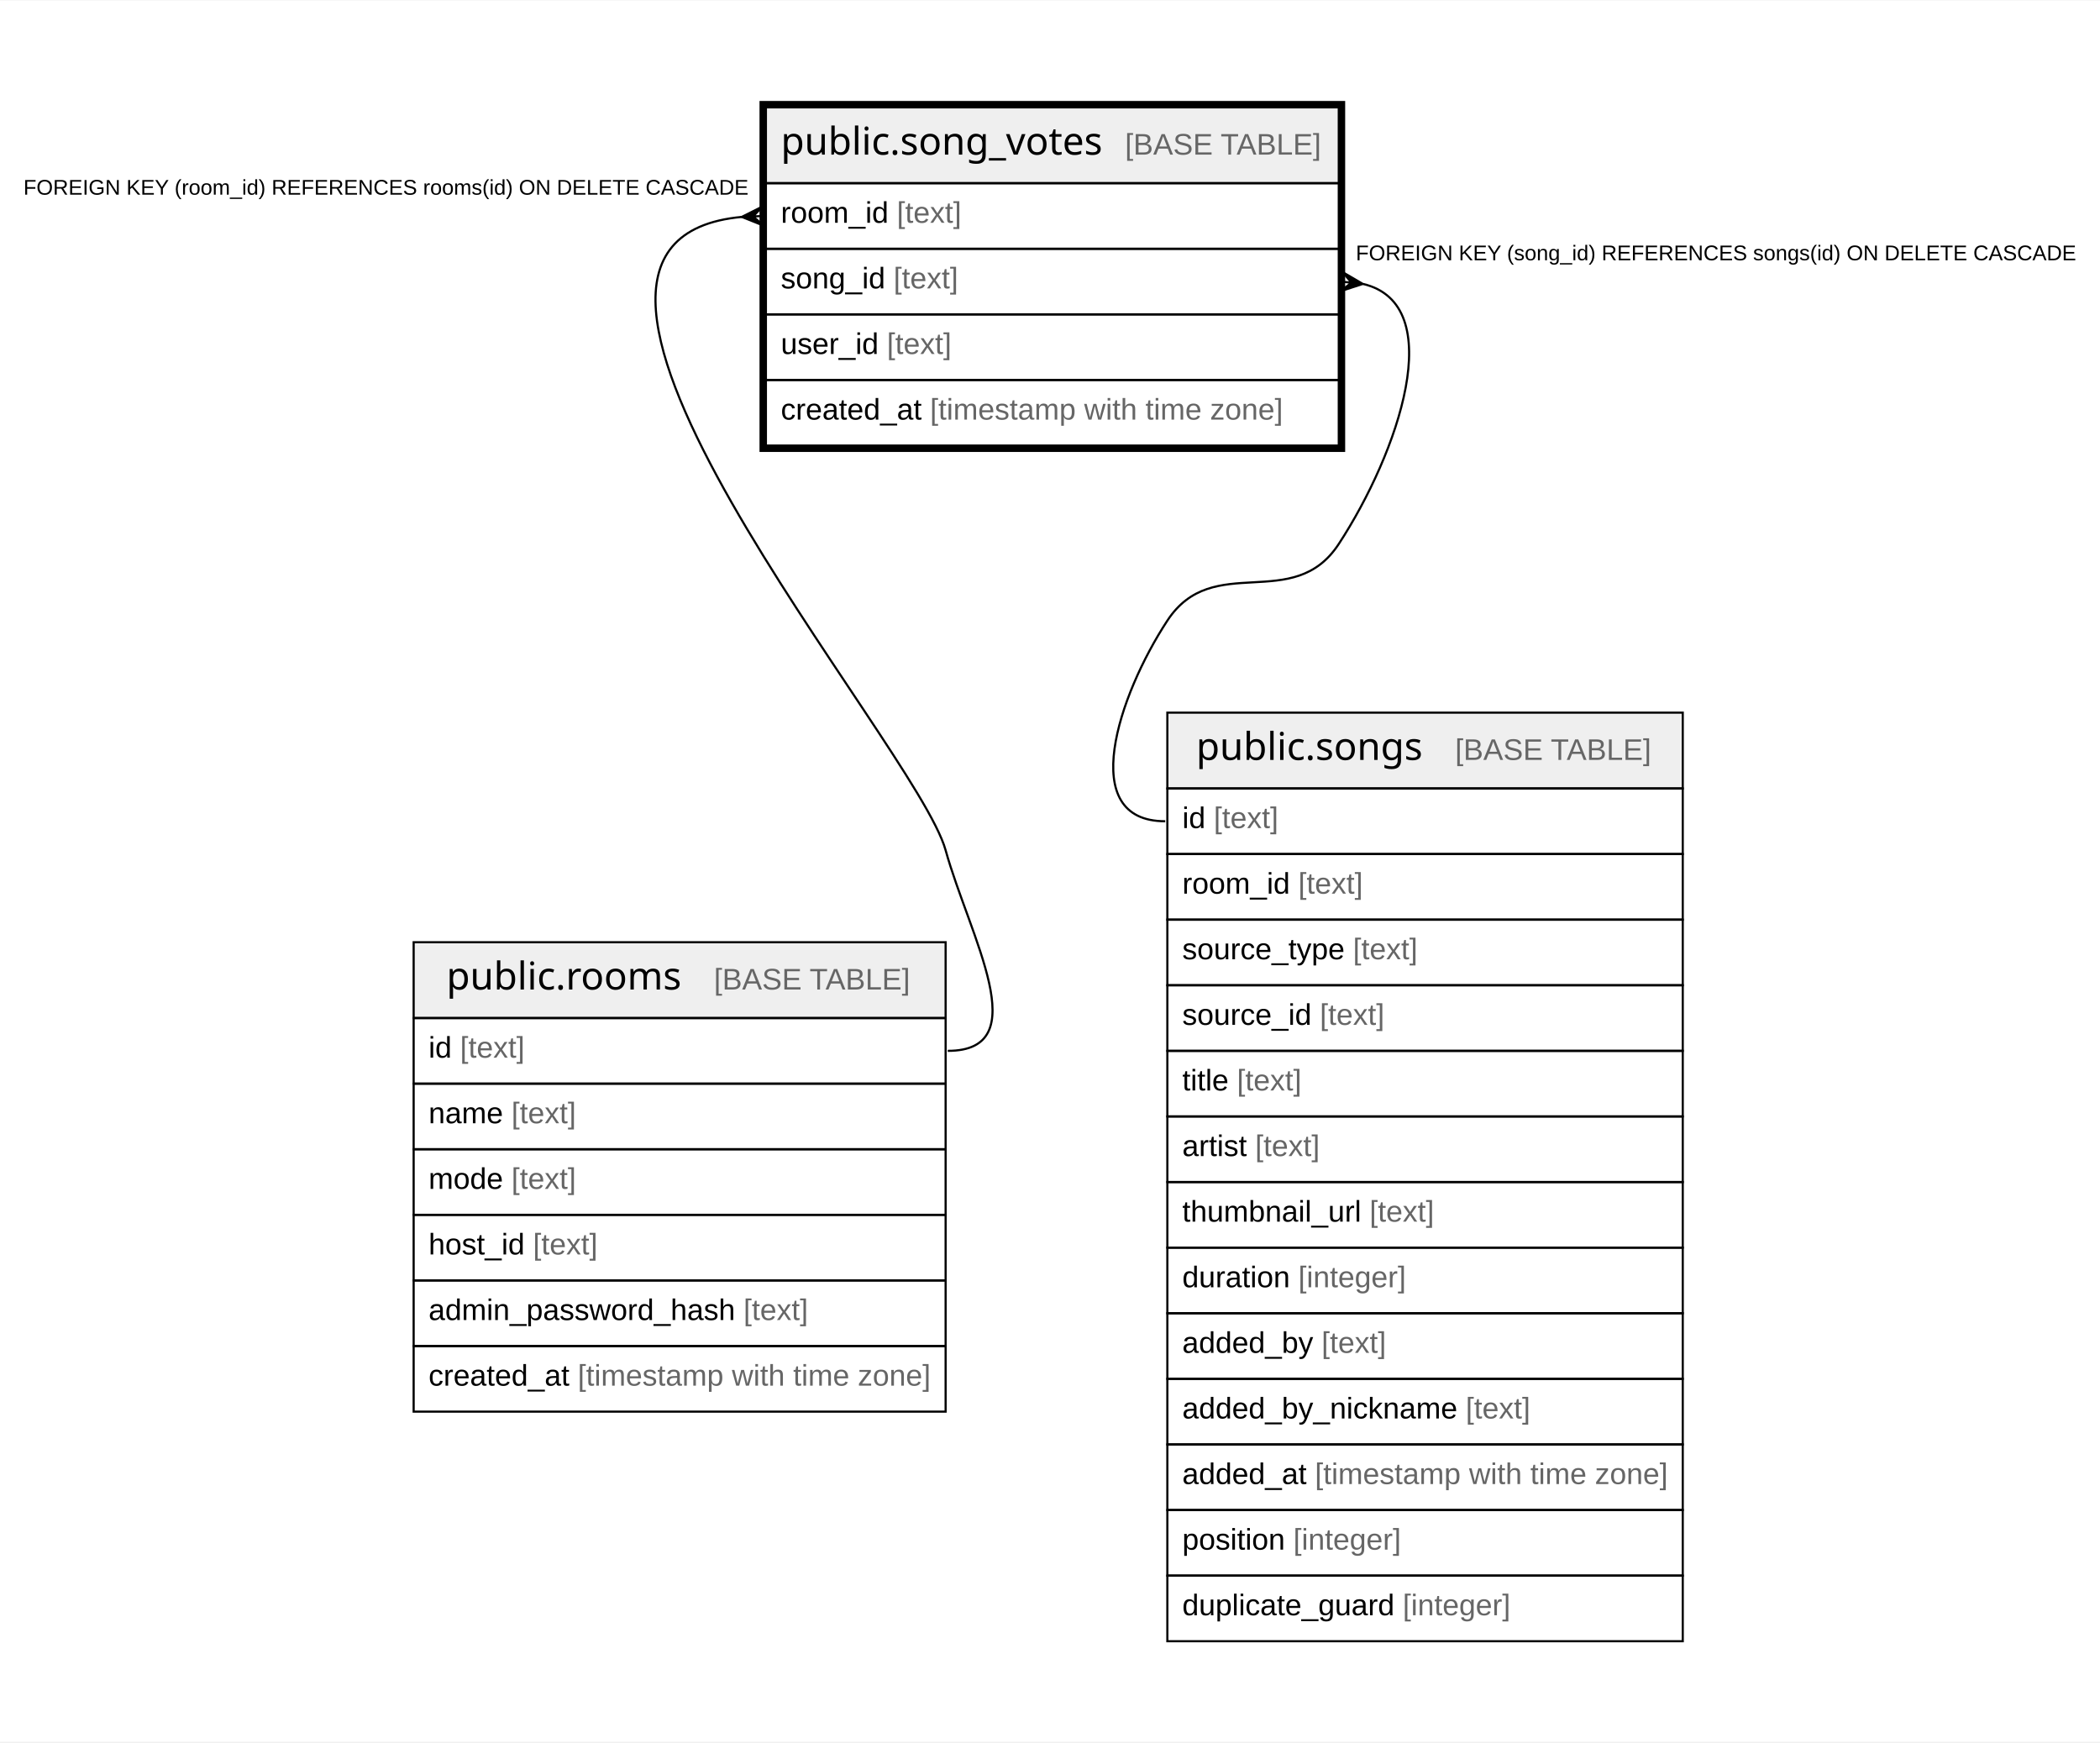
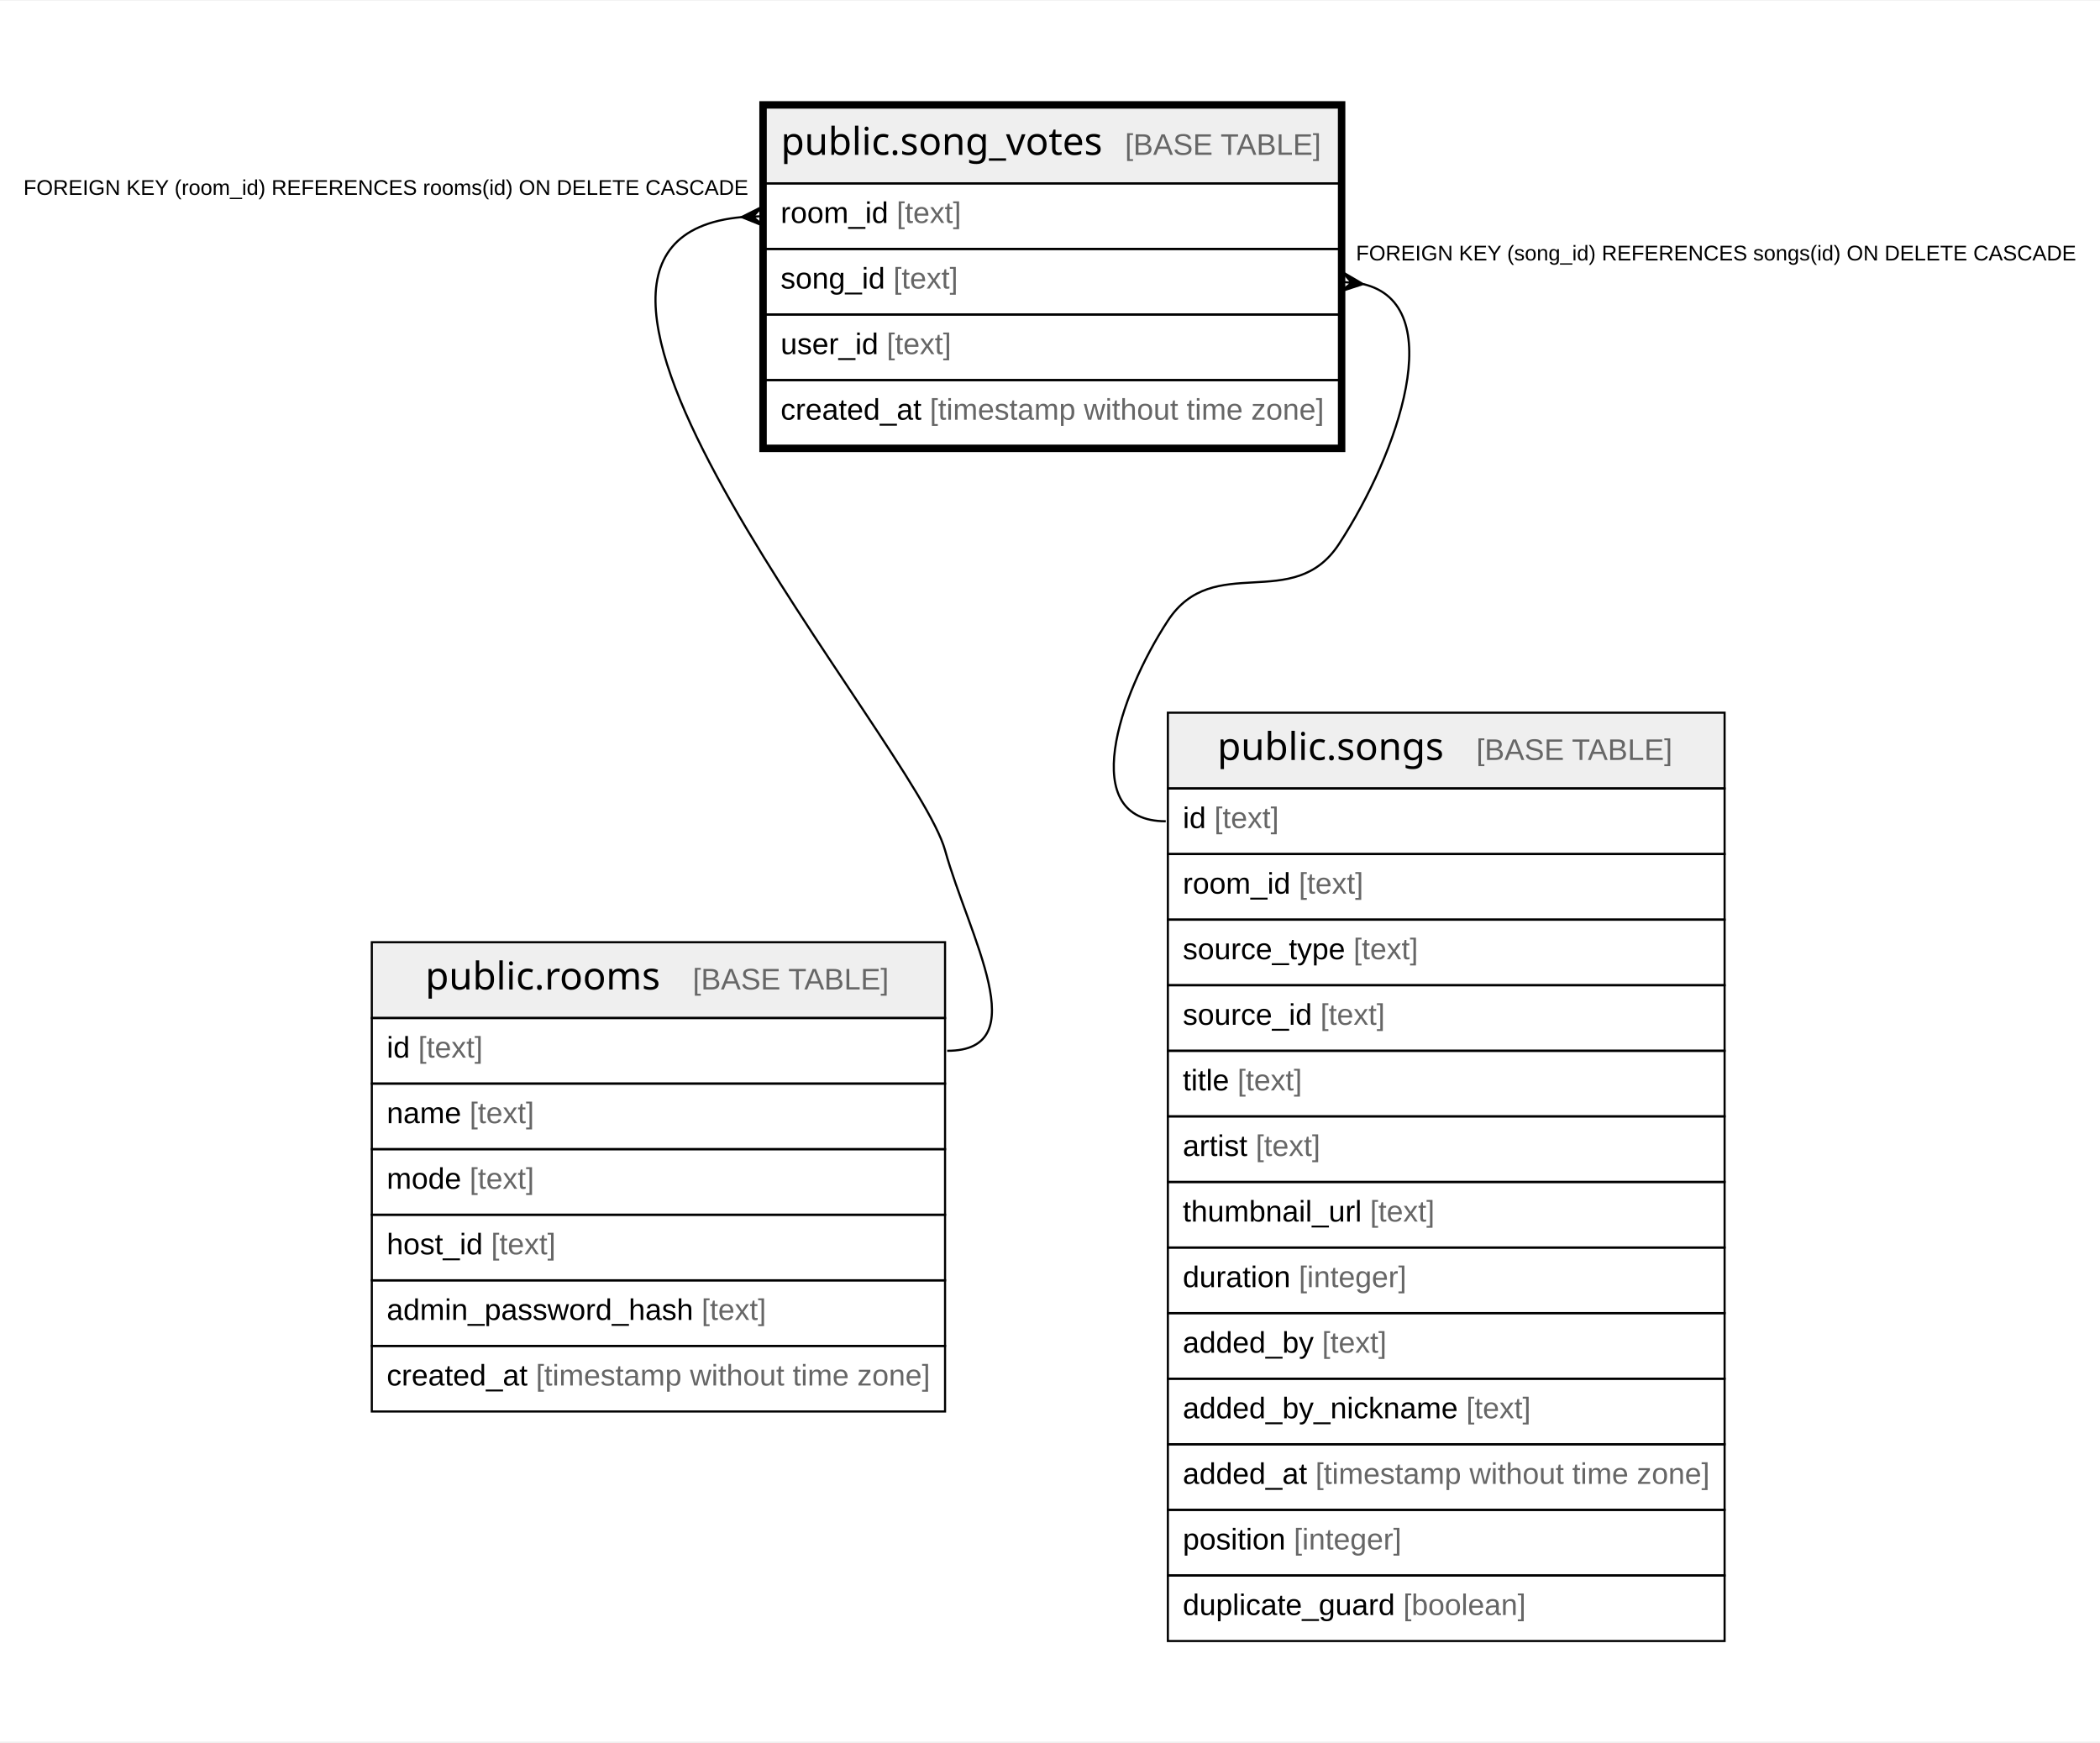
- <svg xmlns="http://www.w3.org/2000/svg" width="986pt" height="818pt" viewBox="0.00 0.00 986.02 817.60">
+ <svg xmlns="http://www.w3.org/2000/svg" width="986pt" height="818pt" viewBox="0.00 0.00 986.28 817.60">
  <g id="graph0" class="graph" transform="scale(1 1) rotate(0) translate(4 813.6)">
-     <polygon fill="white" stroke="none" points="-4,4 -4,-813.6 982.02,-813.6 982.02,4 -4,4" />
+     <polygon fill="white" stroke="none" points="-4,4 -4,-813.6 982.28,-813.6 982.28,4 -4,4" />
    <g id="node1" class="node">
-       <polygon fill="#efefef" stroke="none" points="355.62,-727.8 355.62,-763.4 624.6,-763.4 624.6,-727.8 355.62,-727.8" />
-       <polygon fill="none" stroke="black" points="355.62,-727.8 355.62,-763.4 624.6,-763.4 624.6,-727.8 355.62,-727.8" />
-       <text text-anchor="start" x="362.62" y="-741.2" font-family="Arial Bold" font-size="18.00">public.song_votes</text>
-       <text text-anchor="start" x="493.11" y="-741.2" font-family="Arial" font-size="14.00">    </text>
-       <text text-anchor="start" x="524.23" y="-741.2" font-family="Arial" font-size="14.00" fill="#666666">[BASE TABLE]</text>
-       <polygon fill="none" stroke="black" points="355.62,-697 355.62,-727.8 624.6,-727.8 624.6,-697 355.62,-697" />
+       <polygon fill="#efefef" stroke="none" points="355.62,-727.8 355.62,-763.4 624.85,-763.4 624.85,-727.8 355.62,-727.8" />
+       <polygon fill="none" stroke="black" points="355.62,-727.8 355.62,-763.4 624.85,-763.4 624.85,-727.8 355.62,-727.8" />
+       <text text-anchor="start" x="362.75" y="-741.2" font-family="Arial Bold" font-size="18.00">public.song_votes</text>
+       <text text-anchor="start" x="493.24" y="-741.2" font-family="Arial" font-size="14.00">    </text>
+       <text text-anchor="start" x="524.35" y="-741.2" font-family="Arial" font-size="14.00" fill="#666666">[BASE TABLE]</text>
+       <polygon fill="none" stroke="black" points="355.62,-697 355.62,-727.8 624.85,-727.8 624.85,-697 355.62,-697" />
      <text text-anchor="start" x="362.62" y="-709.2" font-family="Arial" font-size="14.00">room_id </text>
      <text text-anchor="start" x="417.09" y="-709.2" font-family="Arial" font-size="14.00" fill="#666666">[text]</text>
-       <polygon fill="none" stroke="black" points="355.62,-666.2 355.62,-697 624.6,-697 624.6,-666.2 355.62,-666.2" />
+       <polygon fill="none" stroke="black" points="355.62,-666.2 355.62,-697 624.85,-697 624.85,-666.2 355.62,-666.2" />
      <text text-anchor="start" x="362.62" y="-678.4" font-family="Arial" font-size="14.00">song_id </text>
      <text text-anchor="start" x="415.55" y="-678.4" font-family="Arial" font-size="14.00" fill="#666666">[text]</text>
-       <polygon fill="none" stroke="black" points="355.62,-635.4 355.62,-666.2 624.6,-666.2 624.6,-635.4 355.62,-635.4" />
+       <polygon fill="none" stroke="black" points="355.62,-635.4 355.62,-666.2 624.85,-666.2 624.85,-635.4 355.62,-635.4" />
      <text text-anchor="start" x="362.62" y="-647.6" font-family="Arial" font-size="14.00">user_id </text>
      <text text-anchor="start" x="412.43" y="-647.6" font-family="Arial" font-size="14.00" fill="#666666">[text]</text>
-       <polygon fill="none" stroke="black" points="355.62,-604.6 355.62,-635.4 624.6,-635.4 624.6,-604.6 355.62,-604.6" />
+       <polygon fill="none" stroke="black" points="355.62,-604.6 355.62,-635.4 624.85,-635.4 624.85,-604.6 355.62,-604.6" />
      <text text-anchor="start" x="362.62" y="-616.8" font-family="Arial" font-size="14.00">created_at </text>
-       <text text-anchor="start" x="432.67" y="-616.8" font-family="Arial" font-size="14.00" fill="#666666">[timestamp with time zone]</text>
-       <polygon fill="none" stroke="black" stroke-width="3" points="354.12,-603.1 354.12,-764.9 626.1,-764.9 626.1,-603.1 354.12,-603.1" />
+       <text text-anchor="start" x="432.67" y="-616.8" font-family="Arial" font-size="14.00" fill="#666666">[timestamp without time zone]</text>
+       <polygon fill="none" stroke="black" stroke-width="3" points="354.12,-603.1 354.12,-764.9 626.35,-764.9 626.35,-603.1 354.12,-603.1" />
    </g>
    <g id="node2" class="node">
-       <polygon fill="#efefef" stroke="none" points="190.22,-335.8 190.22,-371.4 440,-371.4 440,-335.8 190.22,-335.8" />
-       <polygon fill="none" stroke="black" points="190.22,-335.8 190.22,-371.4 440,-371.4 440,-335.8 190.22,-335.8" />
-       <text text-anchor="start" x="205.62" y="-349.2" font-family="Arial Bold" font-size="18.00">public.rooms</text>
-       <text text-anchor="start" x="300.11" y="-349.2" font-family="Arial" font-size="14.00">    </text>
-       <text text-anchor="start" x="331.23" y="-349.2" font-family="Arial" font-size="14.00" fill="#666666">[BASE TABLE]</text>
-       <polygon fill="none" stroke="black" points="190.22,-305 190.22,-335.8 440,-335.8 440,-305 190.22,-305" />
-       <text text-anchor="start" x="197.22" y="-317.2" font-family="Arial" font-size="14.00">id </text>
-       <text text-anchor="start" x="212.01" y="-317.2" font-family="Arial" font-size="14.00" fill="#666666">[text]</text>
-       <polygon fill="none" stroke="black" points="190.22,-274.2 190.22,-305 440,-305 440,-274.2 190.22,-274.2" />
-       <text text-anchor="start" x="197.22" y="-286.4" font-family="Arial" font-size="14.00">name </text>
-       <text text-anchor="start" x="236.13" y="-286.4" font-family="Arial" font-size="14.00" fill="#666666">[text]</text>
-       <polygon fill="none" stroke="black" points="190.22,-243.4 190.22,-274.2 440,-274.2 440,-243.4 190.22,-243.4" />
-       <text text-anchor="start" x="197.22" y="-255.6" font-family="Arial" font-size="14.00">mode </text>
-       <text text-anchor="start" x="236.13" y="-255.6" font-family="Arial" font-size="14.00" fill="#666666">[text]</text>
-       <polygon fill="none" stroke="black" points="190.22,-212.6 190.22,-243.4 440,-243.4 440,-212.6 190.22,-212.6" />
-       <text text-anchor="start" x="197.22" y="-224.8" font-family="Arial" font-size="14.00">host_id </text>
-       <text text-anchor="start" x="246.26" y="-224.8" font-family="Arial" font-size="14.00" fill="#666666">[text]</text>
-       <polygon fill="none" stroke="black" points="190.22,-181.8 190.22,-212.6 440,-212.6 440,-181.8 190.22,-181.8" />
-       <text text-anchor="start" x="197.22" y="-194" font-family="Arial" font-size="14.00">admin_password_hash </text>
-       <text text-anchor="start" x="345.09" y="-194" font-family="Arial" font-size="14.00" fill="#666666">[text]</text>
-       <polygon fill="none" stroke="black" points="190.22,-151 190.22,-181.8 440,-181.8 440,-151 190.22,-151" />
-       <text text-anchor="start" x="197.22" y="-163.2" font-family="Arial" font-size="14.00">created_at </text>
-       <text text-anchor="start" x="267.27" y="-163.2" font-family="Arial" font-size="14.00" fill="#666666">[timestamp with time zone]</text>
+       <polygon fill="#efefef" stroke="none" points="170.62,-335.8 170.62,-371.4 439.85,-371.4 439.85,-335.8 170.62,-335.8" />
+       <polygon fill="none" stroke="black" points="170.62,-335.8 170.62,-371.4 439.85,-371.4 439.85,-335.8 170.62,-335.8" />
+       <text text-anchor="start" x="195.75" y="-349.2" font-family="Arial Bold" font-size="18.00">public.rooms</text>
+       <text text-anchor="start" x="290.24" y="-349.2" font-family="Arial" font-size="14.00">    </text>
+       <text text-anchor="start" x="321.35" y="-349.2" font-family="Arial" font-size="14.00" fill="#666666">[BASE TABLE]</text>
+       <polygon fill="none" stroke="black" points="170.62,-305 170.62,-335.8 439.85,-335.8 439.85,-305 170.62,-305" />
+       <text text-anchor="start" x="177.62" y="-317.2" font-family="Arial" font-size="14.00">id </text>
+       <text text-anchor="start" x="192.41" y="-317.2" font-family="Arial" font-size="14.00" fill="#666666">[text]</text>
+       <polygon fill="none" stroke="black" points="170.62,-274.2 170.62,-305 439.85,-305 439.85,-274.2 170.62,-274.2" />
+       <text text-anchor="start" x="177.62" y="-286.4" font-family="Arial" font-size="14.00">name </text>
+       <text text-anchor="start" x="216.53" y="-286.4" font-family="Arial" font-size="14.00" fill="#666666">[text]</text>
+       <polygon fill="none" stroke="black" points="170.62,-243.4 170.62,-274.2 439.85,-274.2 439.85,-243.4 170.62,-243.4" />
+       <text text-anchor="start" x="177.62" y="-255.6" font-family="Arial" font-size="14.00">mode </text>
+       <text text-anchor="start" x="216.53" y="-255.6" font-family="Arial" font-size="14.00" fill="#666666">[text]</text>
+       <polygon fill="none" stroke="black" points="170.62,-212.6 170.62,-243.4 439.85,-243.4 439.85,-212.6 170.62,-212.6" />
+       <text text-anchor="start" x="177.62" y="-224.8" font-family="Arial" font-size="14.00">host_id </text>
+       <text text-anchor="start" x="226.65" y="-224.8" font-family="Arial" font-size="14.00" fill="#666666">[text]</text>
+       <polygon fill="none" stroke="black" points="170.62,-181.8 170.62,-212.6 439.85,-212.6 439.85,-181.8 170.62,-181.8" />
+       <text text-anchor="start" x="177.62" y="-194" font-family="Arial" font-size="14.00">admin_password_hash </text>
+       <text text-anchor="start" x="325.49" y="-194" font-family="Arial" font-size="14.00" fill="#666666">[text]</text>
+       <polygon fill="none" stroke="black" points="170.62,-151 170.62,-181.8 439.85,-181.8 439.85,-151 170.62,-151" />
+       <text text-anchor="start" x="177.62" y="-163.2" font-family="Arial" font-size="14.00">created_at </text>
+       <text text-anchor="start" x="247.67" y="-163.2" font-family="Arial" font-size="14.00" fill="#666666">[timestamp without time zone]</text>
    </g>
    <g id="edge1" class="edge">
-       <path fill="none" stroke="black" d="M344.47,-711.97C217.8,-700.5 425.99,-465.09 440,-414.6 451.19,-374.25 482.87,-320.4 441,-320.4" />
+       <path fill="none" stroke="black" d="M344.49,-711.97C218.01,-700.49 425.92,-464.9 439.85,-414.6 451.03,-374.25 482.72,-320.4 440.85,-320.4" />
      <polygon fill="black" stroke="black" points="344.3,-711.96 354.09,-716.88 349.62,-712.19 353.95,-712.37 353.95,-712.37 353.95,-712.37 349.62,-712.19 354.48,-707.89 344.3,-711.96" />
      <text text-anchor="start" x="7" y="-722.4" font-family="Arial" font-size="10.00">FOREIGN KEY (room_id) REFERENCES rooms(id) ON DELETE CASCADE</text>
    </g>
    <g id="node3" class="node">
-       <polygon fill="#efefef" stroke="none" points="544.11,-443.6 544.11,-479.2 786.11,-479.2 786.11,-443.6 544.11,-443.6" />
-       <polygon fill="none" stroke="black" points="544.11,-443.6 544.11,-479.2 786.11,-479.2 786.11,-443.6 544.11,-443.6" />
-       <text text-anchor="start" x="557.62" y="-457" font-family="Arial Bold" font-size="18.00">public.songs</text>
-       <text text-anchor="start" x="648.12" y="-457" font-family="Arial" font-size="14.00">    </text>
-       <text text-anchor="start" x="679.23" y="-457" font-family="Arial" font-size="14.00" fill="#666666">[BASE TABLE]</text>
-       <polygon fill="none" stroke="black" points="544.11,-412.8 544.11,-443.6 786.11,-443.6 786.11,-412.8 544.11,-412.8" />
-       <text text-anchor="start" x="551.11" y="-425" font-family="Arial" font-size="14.00">id </text>
-       <text text-anchor="start" x="565.89" y="-425" font-family="Arial" font-size="14.00" fill="#666666">[text]</text>
-       <polygon fill="none" stroke="black" points="544.11,-382 544.11,-412.8 786.11,-412.8 786.11,-382 544.11,-382" />
-       <text text-anchor="start" x="551.11" y="-394.2" font-family="Arial" font-size="14.00">room_id </text>
-       <text text-anchor="start" x="605.58" y="-394.2" font-family="Arial" font-size="14.00" fill="#666666">[text]</text>
-       <polygon fill="none" stroke="black" points="544.11,-351.2 544.11,-382 786.11,-382 786.11,-351.2 544.11,-351.2" />
-       <text text-anchor="start" x="551.11" y="-363.4" font-family="Arial" font-size="14.00">source_type </text>
-       <text text-anchor="start" x="631.27" y="-363.4" font-family="Arial" font-size="14.00" fill="#666666">[text]</text>
-       <polygon fill="none" stroke="black" points="544.11,-320.4 544.11,-351.2 786.11,-351.2 786.11,-320.4 544.11,-320.4" />
-       <text text-anchor="start" x="551.11" y="-332.6" font-family="Arial" font-size="14.00">source_id </text>
-       <text text-anchor="start" x="615.7" y="-332.6" font-family="Arial" font-size="14.00" fill="#666666">[text]</text>
-       <polygon fill="none" stroke="black" points="544.11,-289.6 544.11,-320.4 786.11,-320.4 786.11,-289.6 544.11,-289.6" />
-       <text text-anchor="start" x="551.11" y="-301.8" font-family="Arial" font-size="14.00">title </text>
-       <text text-anchor="start" x="576.78" y="-301.8" font-family="Arial" font-size="14.00" fill="#666666">[text]</text>
-       <polygon fill="none" stroke="black" points="544.11,-258.8 544.11,-289.6 786.11,-289.6 786.11,-258.8 544.11,-258.8" />
-       <text text-anchor="start" x="551.11" y="-271" font-family="Arial" font-size="14.00">artist </text>
-       <text text-anchor="start" x="585.33" y="-271" font-family="Arial" font-size="14.00" fill="#666666">[text]</text>
-       <polygon fill="none" stroke="black" points="544.11,-228 544.11,-258.8 786.11,-258.8 786.11,-228 544.11,-228" />
-       <text text-anchor="start" x="551.11" y="-240.2" font-family="Arial" font-size="14.00">thumbnail_url </text>
-       <text text-anchor="start" x="639.04" y="-240.2" font-family="Arial" font-size="14.00" fill="#666666">[text]</text>
-       <polygon fill="none" stroke="black" points="544.11,-197.2 544.11,-228 786.11,-228 786.11,-197.2 544.11,-197.2" />
-       <text text-anchor="start" x="551.11" y="-209.4" font-family="Arial" font-size="14.00">duration </text>
-       <text text-anchor="start" x="605.59" y="-209.4" font-family="Arial" font-size="14.00" fill="#666666">[integer]</text>
-       <polygon fill="none" stroke="black" points="544.11,-166.4 544.11,-197.2 786.11,-197.2 786.11,-166.4 544.11,-166.4" />
-       <text text-anchor="start" x="551.11" y="-178.6" font-family="Arial" font-size="14.00">added_by </text>
-       <text text-anchor="start" x="616.5" y="-178.6" font-family="Arial" font-size="14.00" fill="#666666">[text]</text>
-       <polygon fill="none" stroke="black" points="544.11,-135.6 544.11,-166.4 786.11,-166.4 786.11,-135.6 544.11,-135.6" />
-       <text text-anchor="start" x="551.11" y="-147.8" font-family="Arial" font-size="14.00">added_by_nickname </text>
-       <text text-anchor="start" x="684.2" y="-147.8" font-family="Arial" font-size="14.00" fill="#666666">[text]</text>
-       <polygon fill="none" stroke="black" points="544.11,-104.8 544.11,-135.6 786.11,-135.6 786.11,-104.8 544.11,-104.8" />
-       <text text-anchor="start" x="551.11" y="-117" font-family="Arial" font-size="14.00">added_at </text>
-       <text text-anchor="start" x="613.39" y="-117" font-family="Arial" font-size="14.00" fill="#666666">[timestamp with time zone]</text>
-       <polygon fill="none" stroke="black" points="544.11,-74 544.11,-104.8 786.11,-104.8 786.11,-74 544.11,-74" />
-       <text text-anchor="start" x="551.11" y="-86.2" font-family="Arial" font-size="14.00">position </text>
-       <text text-anchor="start" x="603.25" y="-86.2" font-family="Arial" font-size="14.00" fill="#666666">[integer]</text>
-       <polygon fill="none" stroke="black" points="544.11,-43.2 544.11,-74 786.11,-74 786.11,-43.2 544.11,-43.2" />
-       <text text-anchor="start" x="551.11" y="-55.4" font-family="Arial" font-size="14.00">duplicate_guard </text>
-       <text text-anchor="start" x="654.63" y="-55.4" font-family="Arial" font-size="14.00" fill="#666666">[integer]</text>
+       <polygon fill="#efefef" stroke="none" points="544.5,-443.6 544.5,-479.2 805.97,-479.2 805.97,-443.6 544.5,-443.6" />
+       <polygon fill="none" stroke="black" points="544.5,-443.6 544.5,-479.2 805.97,-479.2 805.97,-443.6 544.5,-443.6" />
+       <text text-anchor="start" x="567.74" y="-457" font-family="Arial Bold" font-size="18.00">public.songs</text>
+       <text text-anchor="start" x="658.24" y="-457" font-family="Arial" font-size="14.00">    </text>
+       <text text-anchor="start" x="689.36" y="-457" font-family="Arial" font-size="14.00" fill="#666666">[BASE TABLE]</text>
+       <polygon fill="none" stroke="black" points="544.5,-412.8 544.5,-443.6 805.97,-443.6 805.97,-412.8 544.5,-412.8" />
+       <text text-anchor="start" x="551.5" y="-425" font-family="Arial" font-size="14.00">id </text>
+       <text text-anchor="start" x="566.29" y="-425" font-family="Arial" font-size="14.00" fill="#666666">[text]</text>
+       <polygon fill="none" stroke="black" points="544.5,-382 544.5,-412.8 805.97,-412.8 805.97,-382 544.5,-382" />
+       <text text-anchor="start" x="551.5" y="-394.2" font-family="Arial" font-size="14.00">room_id </text>
+       <text text-anchor="start" x="605.97" y="-394.2" font-family="Arial" font-size="14.00" fill="#666666">[text]</text>
+       <polygon fill="none" stroke="black" points="544.5,-351.2 544.5,-382 805.97,-382 805.97,-351.2 544.5,-351.2" />
+       <text text-anchor="start" x="551.5" y="-363.4" font-family="Arial" font-size="14.00">source_type </text>
+       <text text-anchor="start" x="631.66" y="-363.4" font-family="Arial" font-size="14.00" fill="#666666">[text]</text>
+       <polygon fill="none" stroke="black" points="544.5,-320.4 544.5,-351.2 805.97,-351.2 805.97,-320.4 544.5,-320.4" />
+       <text text-anchor="start" x="551.5" y="-332.6" font-family="Arial" font-size="14.00">source_id </text>
+       <text text-anchor="start" x="616.1" y="-332.6" font-family="Arial" font-size="14.00" fill="#666666">[text]</text>
+       <polygon fill="none" stroke="black" points="544.5,-289.6 544.5,-320.4 805.97,-320.4 805.97,-289.6 544.5,-289.6" />
+       <text text-anchor="start" x="551.5" y="-301.8" font-family="Arial" font-size="14.00">title </text>
+       <text text-anchor="start" x="577.18" y="-301.8" font-family="Arial" font-size="14.00" fill="#666666">[text]</text>
+       <polygon fill="none" stroke="black" points="544.5,-258.8 544.5,-289.6 805.97,-289.6 805.97,-258.8 544.5,-258.8" />
+       <text text-anchor="start" x="551.5" y="-271" font-family="Arial" font-size="14.00">artist </text>
+       <text text-anchor="start" x="585.73" y="-271" font-family="Arial" font-size="14.00" fill="#666666">[text]</text>
+       <polygon fill="none" stroke="black" points="544.5,-228 544.5,-258.8 805.97,-258.8 805.97,-228 544.5,-228" />
+       <text text-anchor="start" x="551.5" y="-240.2" font-family="Arial" font-size="14.00">thumbnail_url </text>
+       <text text-anchor="start" x="639.44" y="-240.2" font-family="Arial" font-size="14.00" fill="#666666">[text]</text>
+       <polygon fill="none" stroke="black" points="544.5,-197.2 544.5,-228 805.97,-228 805.97,-197.2 544.5,-197.2" />
+       <text text-anchor="start" x="551.5" y="-209.4" font-family="Arial" font-size="14.00">duration </text>
+       <text text-anchor="start" x="605.99" y="-209.4" font-family="Arial" font-size="14.00" fill="#666666">[integer]</text>
+       <polygon fill="none" stroke="black" points="544.5,-166.4 544.5,-197.2 805.97,-197.2 805.97,-166.4 544.5,-166.4" />
+       <text text-anchor="start" x="551.5" y="-178.6" font-family="Arial" font-size="14.00">added_by </text>
+       <text text-anchor="start" x="616.9" y="-178.6" font-family="Arial" font-size="14.00" fill="#666666">[text]</text>
+       <polygon fill="none" stroke="black" points="544.5,-135.6 544.5,-166.4 805.97,-166.4 805.97,-135.6 544.5,-135.6" />
+       <text text-anchor="start" x="551.5" y="-147.8" font-family="Arial" font-size="14.00">added_by_nickname </text>
+       <text text-anchor="start" x="684.6" y="-147.8" font-family="Arial" font-size="14.00" fill="#666666">[text]</text>
+       <polygon fill="none" stroke="black" points="544.5,-104.8 544.5,-135.6 805.97,-135.6 805.97,-104.8 544.5,-104.8" />
+       <text text-anchor="start" x="551.5" y="-117" font-family="Arial" font-size="14.00">added_at </text>
+       <text text-anchor="start" x="613.79" y="-117" font-family="Arial" font-size="14.00" fill="#666666">[timestamp without time zone]</text>
+       <polygon fill="none" stroke="black" points="544.5,-74 544.5,-104.8 805.97,-104.8 805.97,-74 544.5,-74" />
+       <text text-anchor="start" x="551.5" y="-86.2" font-family="Arial" font-size="14.00">position </text>
+       <text text-anchor="start" x="603.65" y="-86.2" font-family="Arial" font-size="14.00" fill="#666666">[integer]</text>
+       <polygon fill="none" stroke="black" points="544.5,-43.2 544.5,-74 805.97,-74 805.97,-43.2 544.5,-43.2" />
+       <text text-anchor="start" x="551.5" y="-55.4" font-family="Arial" font-size="14.00">duplicate_guard </text>
+       <text text-anchor="start" x="655.03" y="-55.4" font-family="Arial" font-size="14.00" fill="#666666">[boolean]</text>
    </g>
    <g id="edge2" class="edge">
-       <path fill="none" stroke="black" d="M635.98,-680.49C676.71,-670.88 652.46,-601 624.6,-558.4 603.15,-525.6 565.6,-555.17 544.11,-522.4 521.15,-487.39 501.24,-428.2 543.11,-428.2" />
-       <polygon fill="black" stroke="black" points="635.88,-680.5 625.45,-677.09 630.57,-681.07 626.27,-681.53 626.27,-681.53 626.27,-681.53 630.57,-681.07 626.41,-686.04 635.88,-680.5" />
-       <text text-anchor="start" x="632.6" y="-691.6" font-family="Arial" font-size="10.00">FOREIGN KEY (song_id) REFERENCES songs(id) ON DELETE CASCADE</text>
+       <path fill="none" stroke="black" d="M636.24,-680.49C676.96,-670.88 652.7,-601.01 624.85,-558.4 603.45,-525.64 565.95,-555.13 544.5,-522.4 521.55,-487.38 501.63,-428.2 543.5,-428.2" />
+       <polygon fill="black" stroke="black" points="636.13,-680.5 625.71,-677.09 630.83,-681.07 626.52,-681.53 626.52,-681.53 626.52,-681.53 630.83,-681.07 626.66,-686.04 636.13,-680.5" />
+       <text text-anchor="start" x="632.85" y="-691.6" font-family="Arial" font-size="10.00">FOREIGN KEY (song_id) REFERENCES songs(id) ON DELETE CASCADE</text>
    </g>
  </g>
</svg>
